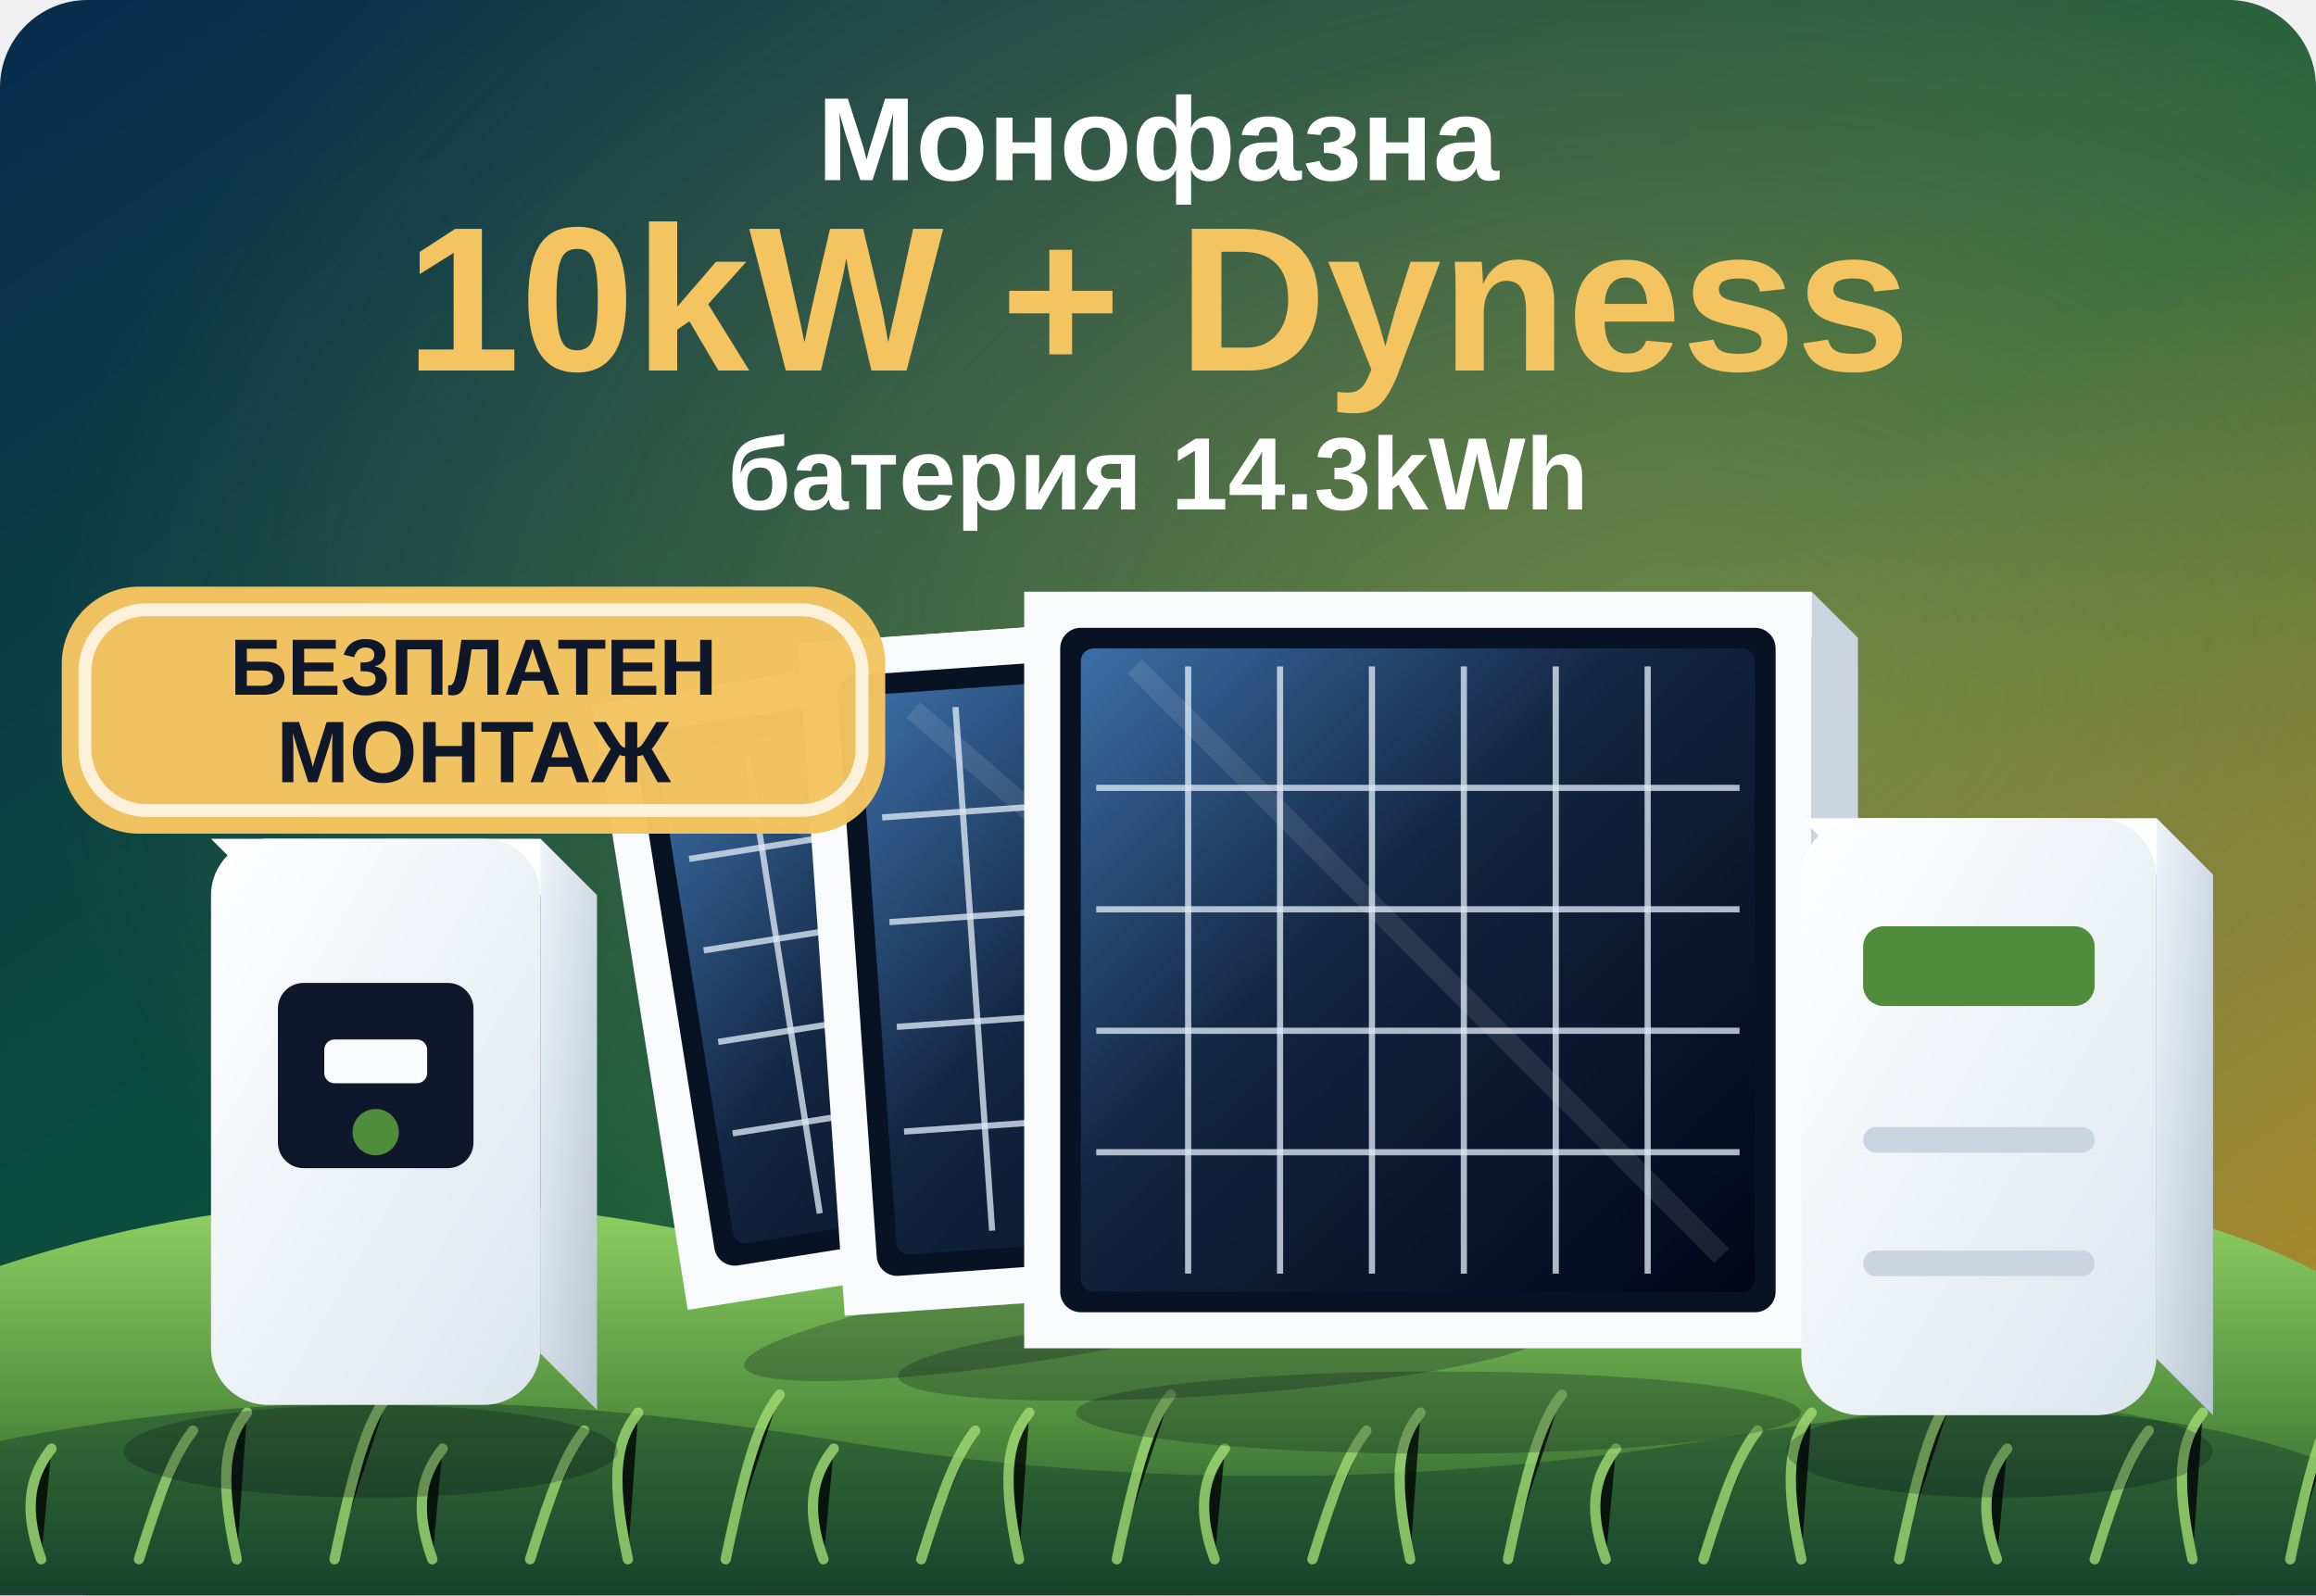
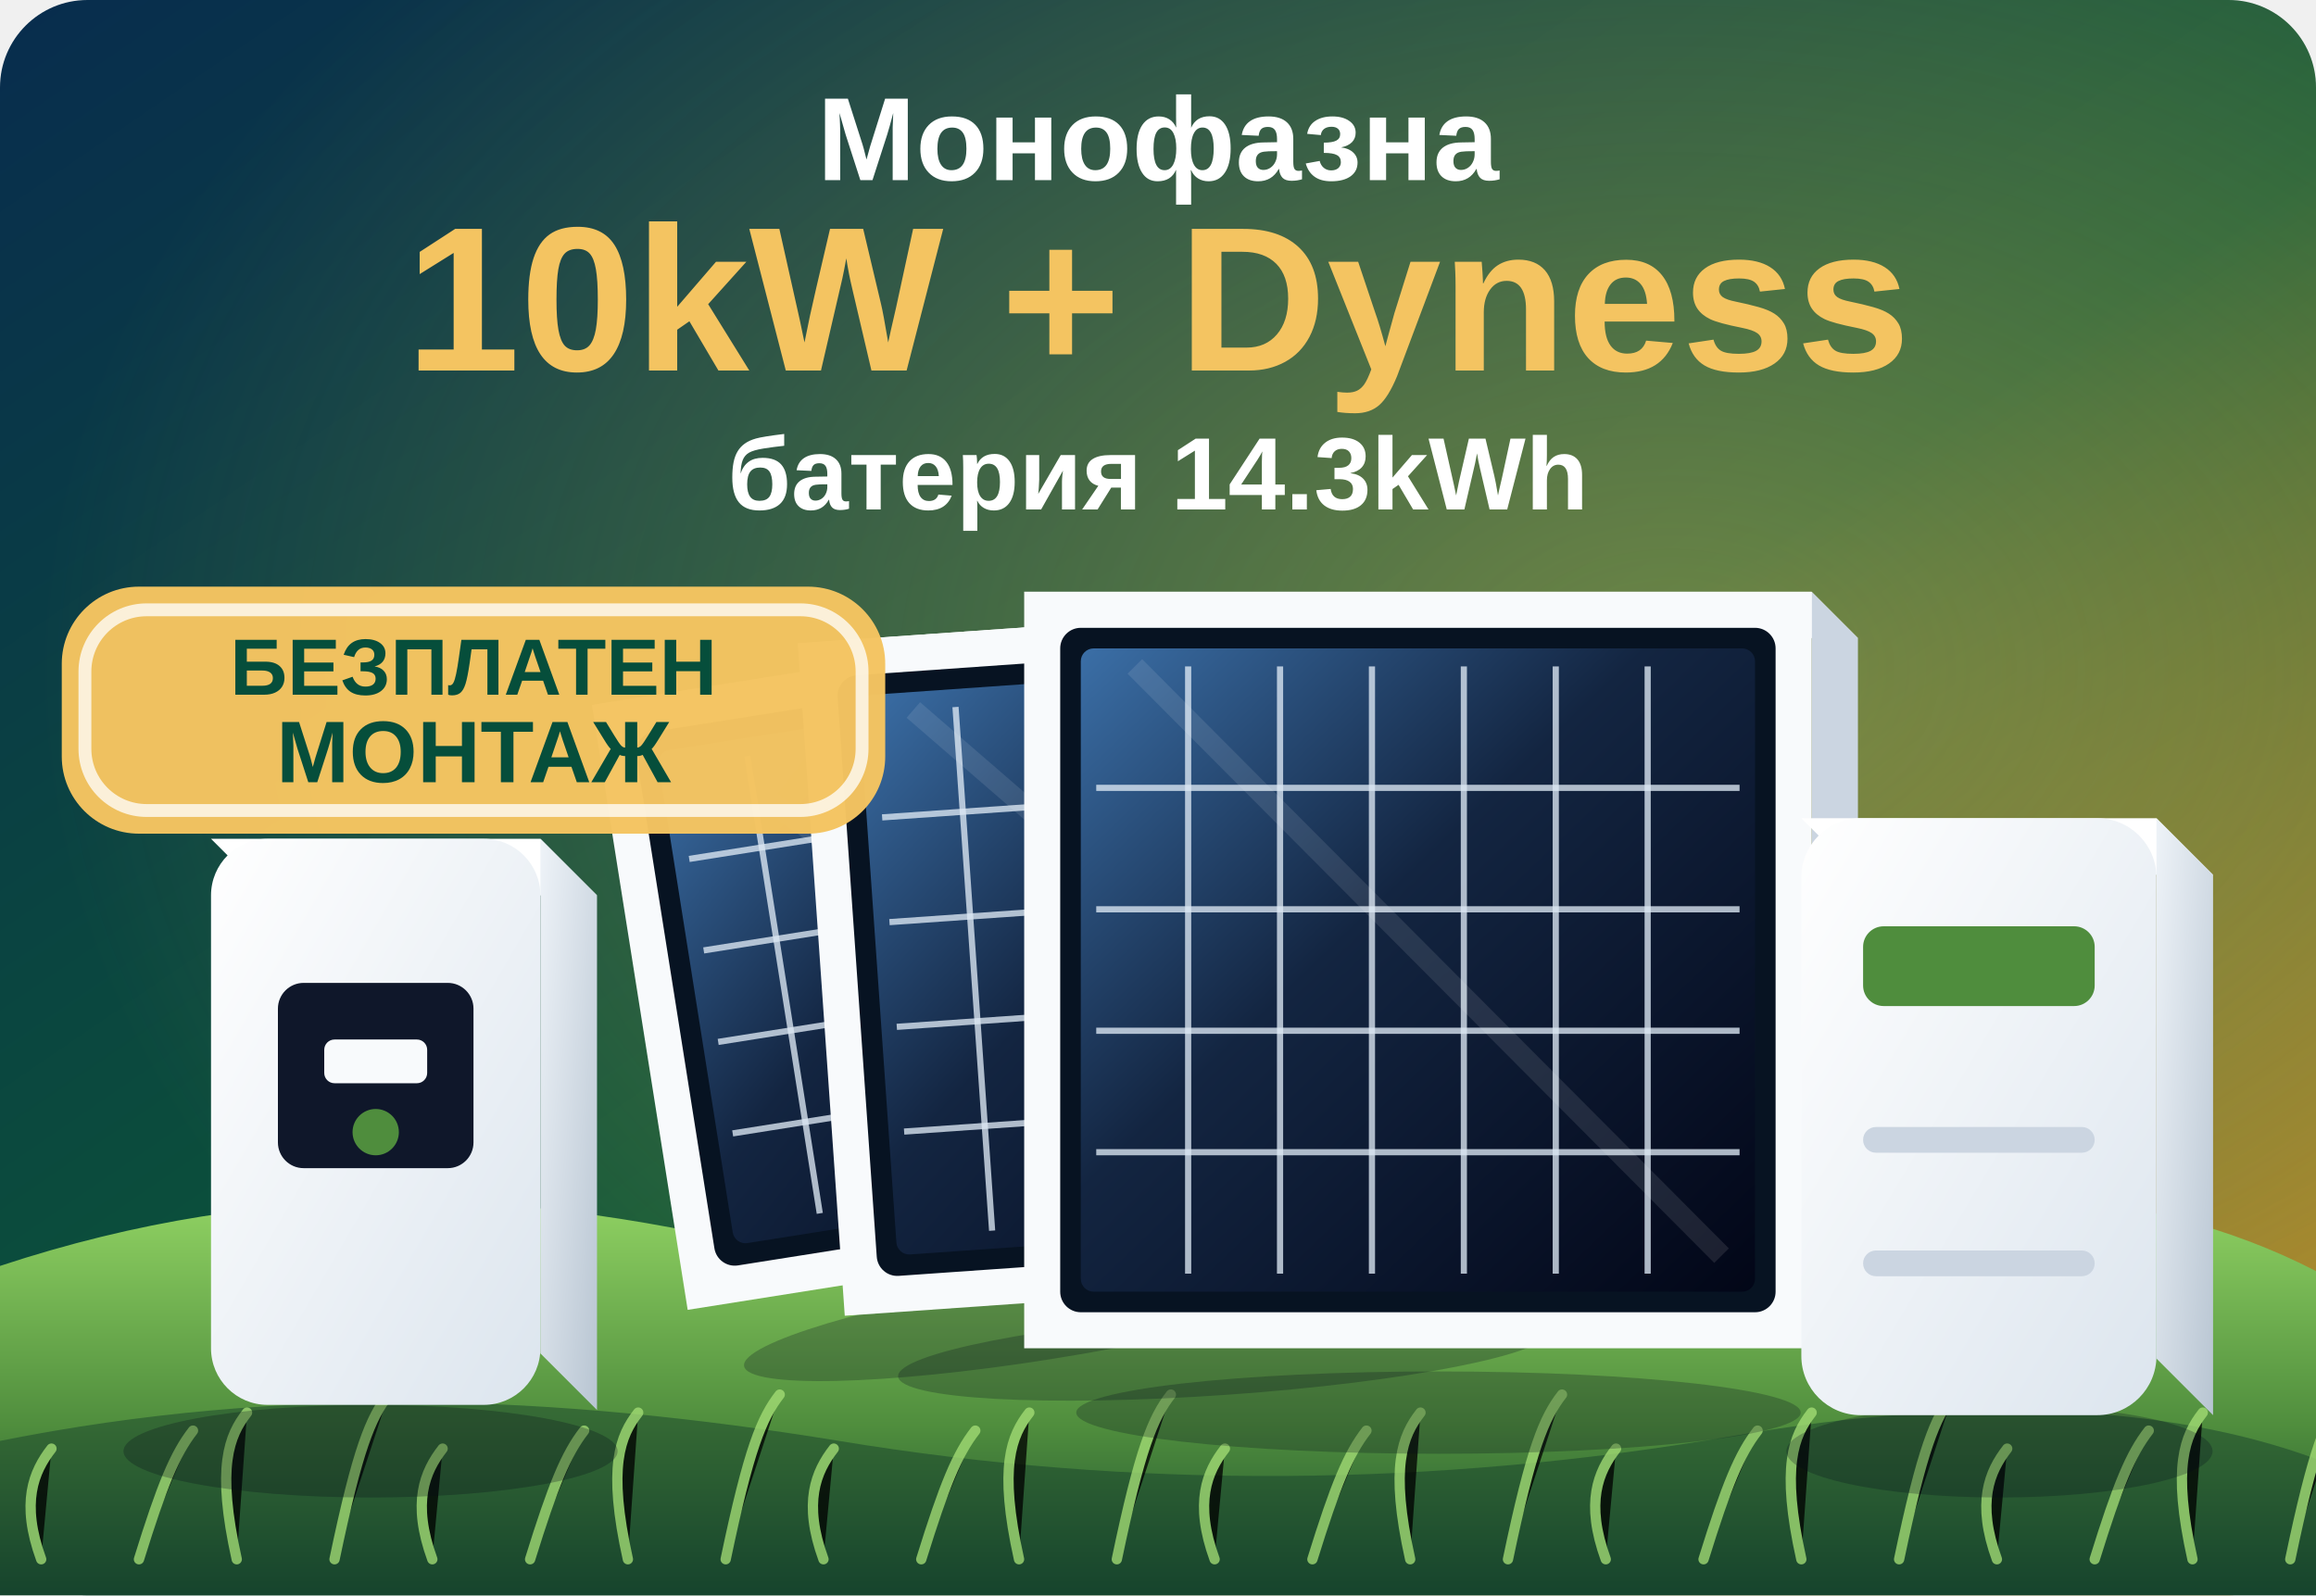
<svg xmlns="http://www.w3.org/2000/svg" width="900" height="620" viewBox="0 0 900 620" role="img" aria-label="Монофазна 10kW Dyness 14.3kWh">
  <defs>
    <linearGradient id="bg" x1="0" y1="0" x2="1" y2="1">
      <stop offset="0" stop-color="#082C4E" />
      <stop offset=".55" stop-color="#0C5836" />
      <stop offset="1" stop-color="#C38A22" />
    </linearGradient>
    <radialGradient id="warm" cx=".72" cy=".42" r=".7">
      <stop offset="0" stop-color="#F5C45E" stop-opacity=".42" />
      <stop offset="1" stop-color="#F5C45E" stop-opacity="0" />
    </radialGradient>
    <linearGradient id="panelGlass" x1="0" y1="0" x2="1" y2="1">
      <stop offset="0" stop-color="#3B6FA7" />
      <stop offset=".42" stop-color="#132541" />
      <stop offset="1" stop-color="#020617" />
    </linearGradient>
    <linearGradient id="deviceFront" x1="0" y1="0" x2="1" y2="1">
      <stop offset="0" stop-color="#FFFFFF" />
      <stop offset="1" stop-color="#DCE5EE" />
    </linearGradient>
    <linearGradient id="deviceSide" x1="0" y1="0" x2="1" y2="1">
      <stop offset="0" stop-color="#EEF3F8" />
      <stop offset="1" stop-color="#B8C5D2" />
    </linearGradient>
    <linearGradient id="grass" x1="0" y1="0" x2="0" y2="1">
      <stop offset="0" stop-color="#91D363" />
      <stop offset=".58" stop-color="#4F8D3D" />
      <stop offset="1" stop-color="#17482F" />
    </linearGradient>
  </defs>
  <rect width="900" height="620" rx="34" fill="url(#bg)" />
  <rect width="900" height="620" rx="34" fill="url(#warm)" />
  <path class="offer-grass" d="M0 492c106 -35 204 -31 310 -4 118 29 219 29 337 -5 102 -29 187 -23 253 11v126H0z" fill="url(#grass)" />
  <path class="offer-grass" d="M0 560c110 -22 216 -18 326 0 115 19 232 18 348 -2 92 -16 169 -12 226 9v53H0z" fill="#143F2A" opacity=".48" />
  <path d="M16 606c-8 -22 -3 -34 4 -43" stroke="#A6DF76" stroke-width="4" stroke-linecap="round" opacity=".76" />
  <path d="M54 606c9 -29 14 -41 21 -50" stroke="#A6DF76" stroke-width="4" stroke-linecap="round" opacity=".76" />
  <path d="M92 606c-8 -36 -3 -48 4 -57" stroke="#A6DF76" stroke-width="4" stroke-linecap="round" opacity=".76" />
  <path d="M130 606c9 -43 14 -55 21 -64" stroke="#A6DF76" stroke-width="4" stroke-linecap="round" opacity=".76" />
  <path d="M168 606c-8 -22 -3 -34 4 -43" stroke="#A6DF76" stroke-width="4" stroke-linecap="round" opacity=".76" />
  <path d="M206 606c9 -29 14 -41 21 -50" stroke="#A6DF76" stroke-width="4" stroke-linecap="round" opacity=".76" />
  <path d="M244 606c-8 -36 -3 -48 4 -57" stroke="#A6DF76" stroke-width="4" stroke-linecap="round" opacity=".76" />
  <path d="M282 606c9 -43 14 -55 21 -64" stroke="#A6DF76" stroke-width="4" stroke-linecap="round" opacity=".76" />
  <path d="M320 606c-8 -22 -3 -34 4 -43" stroke="#A6DF76" stroke-width="4" stroke-linecap="round" opacity=".76" />
  <path d="M358 606c9 -29 14 -41 21 -50" stroke="#A6DF76" stroke-width="4" stroke-linecap="round" opacity=".76" />
  <path d="M396 606c-8 -36 -3 -48 4 -57" stroke="#A6DF76" stroke-width="4" stroke-linecap="round" opacity=".76" />
  <path d="M434 606c9 -43 14 -55 21 -64" stroke="#A6DF76" stroke-width="4" stroke-linecap="round" opacity=".76" />
  <path d="M472 606c-8 -22 -3 -34 4 -43" stroke="#A6DF76" stroke-width="4" stroke-linecap="round" opacity=".76" />
  <path d="M510 606c9 -29 14 -41 21 -50" stroke="#A6DF76" stroke-width="4" stroke-linecap="round" opacity=".76" />
  <path d="M548 606c-8 -36 -3 -48 4 -57" stroke="#A6DF76" stroke-width="4" stroke-linecap="round" opacity=".76" />
  <path d="M586 606c9 -43 14 -55 21 -64" stroke="#A6DF76" stroke-width="4" stroke-linecap="round" opacity=".76" />
  <path d="M624 606c-8 -22 -3 -34 4 -43" stroke="#A6DF76" stroke-width="4" stroke-linecap="round" opacity=".76" />
  <path d="M662 606c9 -29 14 -41 21 -50" stroke="#A6DF76" stroke-width="4" stroke-linecap="round" opacity=".76" />
  <path d="M700 606c-8 -36 -3 -48 4 -57" stroke="#A6DF76" stroke-width="4" stroke-linecap="round" opacity=".76" />
  <path d="M738 606c9 -43 14 -55 21 -64" stroke="#A6DF76" stroke-width="4" stroke-linecap="round" opacity=".76" />
  <path d="M776 606c-8 -22 -3 -34 4 -43" stroke="#A6DF76" stroke-width="4" stroke-linecap="round" opacity=".76" />
  <path d="M814 606c9 -29 14 -41 21 -50" stroke="#A6DF76" stroke-width="4" stroke-linecap="round" opacity=".76" />
  <path d="M852 606c-8 -36 -3 -48 4 -57" stroke="#A6DF76" stroke-width="4" stroke-linecap="round" opacity=".76" />
  <path d="M890 606c9 -43 14 -55 21 -64" stroke="#A6DF76" stroke-width="4" stroke-linecap="round" opacity=".76" />
  <g font-family="Arial, sans-serif" text-anchor="middle">
    <text x="450" y="70" font-size="46" font-weight="900" fill="#FFFFFF">Монофазна</text>
    <text x="450" y="144" font-size="80" font-weight="900" fill="#F4C461">10kW + Dyness</text>
    <text x="450" y="198" font-size="40" font-weight="900" fill="#FFFFFF">батерия 14.3kWh</text>
  </g>
  <g class="solar-module">
    <g class="panel-3d" transform="translate(230 274) rotate(-9)">
      <ellipse cx="136" cy="263" rx="117.76" ry="16" fill="#020617" opacity=".24" />
      <polygon points="18,18 274,18 256,0 0,0" fill="#FFFFFF" />
      <polygon points="256,0 274,18 274,256 256,238" fill="#CBD5E1" />
      <polygon points="0,0 256,0 256,238 0,238" fill="#F8FAFC" />
      <rect x="14" y="14" width="228" height="210" rx="8" fill="#071322" />
      <rect x="22" y="22" width="212" height="194" rx="5" fill="url(#panelGlass)" />
      <line x1="56.571" y1="29" x2="56.571" y2="209" stroke="#DCE8F4" stroke-width="2.4" opacity=".78" />
      <line x1="85.143" y1="29" x2="85.143" y2="209" stroke="#DCE8F4" stroke-width="2.4" opacity=".78" />
      <line x1="113.714" y1="29" x2="113.714" y2="209" stroke="#DCE8F4" stroke-width="2.4" opacity=".78" />
      <line x1="142.286" y1="29" x2="142.286" y2="209" stroke="#DCE8F4" stroke-width="2.4" opacity=".78" />
      <line x1="170.857" y1="29" x2="170.857" y2="209" stroke="#DCE8F4" stroke-width="2.4" opacity=".78" />
      <line x1="199.429" y1="29" x2="199.429" y2="209" stroke="#DCE8F4" stroke-width="2.4" opacity=".78" />
      <line x1="28" y1="65" x2="228" y2="65" stroke="#DCE8F4" stroke-width="2.4" opacity=".78" />
      <line x1="28" y1="101" x2="228" y2="101" stroke="#DCE8F4" stroke-width="2.4" opacity=".78" />
      <line x1="28" y1="137" x2="228" y2="137" stroke="#DCE8F4" stroke-width="2.4" opacity=".78" />
      <line x1="28" y1="173" x2="228" y2="173" stroke="#DCE8F4" stroke-width="2.4" opacity=".78" />
      <path d="M43 29L221 202" stroke="#FFFFFF" stroke-width="8" opacity=".1" />
    </g>
    <g class="panel-3d" transform="translate(310 250) rotate(-4)">
      <ellipse cx="146" cy="287" rx="126.96" ry="16" fill="#020617" opacity=".24" />
      <polygon points="18,18 294,18 276,0 0,0" fill="#FFFFFF" />
      <polygon points="276,0 294,18 294,280 276,262" fill="#CBD5E1" />
      <polygon points="0,0 276,0 276,262 0,262" fill="#F8FAFC" />
      <rect x="14" y="14" width="248" height="234" rx="8" fill="#071322" />
      <rect x="22" y="22" width="232" height="218" rx="5" fill="url(#panelGlass)" />
      <line x1="59.429" y1="29" x2="59.429" y2="233" stroke="#DCE8F4" stroke-width="2.4" opacity=".78" />
      <line x1="90.857" y1="29" x2="90.857" y2="233" stroke="#DCE8F4" stroke-width="2.4" opacity=".78" />
      <line x1="122.286" y1="29" x2="122.286" y2="233" stroke="#DCE8F4" stroke-width="2.4" opacity=".78" />
      <line x1="153.714" y1="29" x2="153.714" y2="233" stroke="#DCE8F4" stroke-width="2.4" opacity=".78" />
      <line x1="185.143" y1="29" x2="185.143" y2="233" stroke="#DCE8F4" stroke-width="2.4" opacity=".78" />
      <line x1="216.571" y1="29" x2="216.571" y2="233" stroke="#DCE8F4" stroke-width="2.4" opacity=".78" />
      <line x1="28" y1="69.8" x2="248" y2="69.8" stroke="#DCE8F4" stroke-width="2.4" opacity=".78" />
      <line x1="28" y1="110.6" x2="248" y2="110.6" stroke="#DCE8F4" stroke-width="2.4" opacity=".78" />
      <line x1="28" y1="151.4" x2="248" y2="151.4" stroke="#DCE8F4" stroke-width="2.4" opacity=".78" />
      <line x1="28" y1="192.2" x2="248" y2="192.2" stroke="#DCE8F4" stroke-width="2.4" opacity=".78" />
      <path d="M43 29L241 226" stroke="#FFFFFF" stroke-width="8" opacity=".1" />
    </g>
    <g class="panel-3d" transform="translate(398 230) rotate(0)">
      <ellipse cx="161" cy="319" rx="140.76" ry="16" fill="#020617" opacity=".24" />
      <polygon points="18,18 324,18 306,0 0,0" fill="#FFFFFF" />
      <polygon points="306,0 324,18 324,312 306,294" fill="#CBD5E1" />
      <polygon points="0,0 306,0 306,294 0,294" fill="#F8FAFC" />
      <rect x="14" y="14" width="278" height="266" rx="8" fill="#071322" />
      <rect x="22" y="22" width="262" height="250" rx="5" fill="url(#panelGlass)" />
      <line x1="63.714" y1="29" x2="63.714" y2="265" stroke="#DCE8F4" stroke-width="2.4" opacity=".78" />
      <line x1="99.429" y1="29" x2="99.429" y2="265" stroke="#DCE8F4" stroke-width="2.4" opacity=".78" />
      <line x1="135.143" y1="29" x2="135.143" y2="265" stroke="#DCE8F4" stroke-width="2.4" opacity=".78" />
      <line x1="170.857" y1="29" x2="170.857" y2="265" stroke="#DCE8F4" stroke-width="2.4" opacity=".78" />
      <line x1="206.571" y1="29" x2="206.571" y2="265" stroke="#DCE8F4" stroke-width="2.4" opacity=".78" />
      <line x1="242.286" y1="29" x2="242.286" y2="265" stroke="#DCE8F4" stroke-width="2.4" opacity=".78" />
      <line x1="28" y1="76.2" x2="278" y2="76.2" stroke="#DCE8F4" stroke-width="2.4" opacity=".78" />
      <line x1="28" y1="123.4" x2="278" y2="123.4" stroke="#DCE8F4" stroke-width="2.4" opacity=".78" />
      <line x1="28" y1="170.6" x2="278" y2="170.6" stroke="#DCE8F4" stroke-width="2.4" opacity=".78" />
      <line x1="28" y1="217.8" x2="278" y2="217.8" stroke="#DCE8F4" stroke-width="2.4" opacity=".78" />
      <path d="M43 29L271 258" stroke="#FFFFFF" stroke-width="8" opacity=".1" />
    </g>
  </g>
  <g class="hero-product">
    <g class="inverter-3d">
      <ellipse cx="144" cy="564" rx="96" ry="18" fill="#020617" opacity=".26" />
      <polygon points="82,326 210,326 232,348 104,348" fill="#FFFFFF" />
      <polygon points="210,326 232,348 232,548 210,526" fill="url(#deviceSide)" />
      <rect x="82" y="326" width="128" height="220" rx="22" fill="url(#deviceFront)" />
      <rect x="108" y="382" width="76" height="72" rx="10" fill="#0F172A" />
      <rect x="126" y="404" width="40" height="17" rx="4" fill="#F8FAFC" />
      <circle cx="146" cy="440" r="9" fill="#4F8D3D" />
    </g>
  </g>
  <g class="hero-product">
    <g class="battery-3d">
      <ellipse cx="777" cy="564" rx="82.8" ry="18" fill="#020617" opacity=".24" />
      <polygon points="700,318 838,318 860,340 722,340" fill="#FFFFFF" />
      <polygon points="838,318 860,340 860,550 838,528" fill="url(#deviceSide)" />
      <rect x="700" y="318" width="138" height="232" rx="23" fill="url(#deviceFront)" />
      <rect x="724" y="360" width="90" height="31" rx="8" fill="#4F8D3D" />
      <rect x="724" y="438" width="90" height="10" rx="5" fill="#CBD5E1" />
      <rect x="724" y="486" width="90" height="10" rx="5" fill="#CBD5E1" />
    </g>
  </g>
  <g class="free-install-badge" transform="translate(24 228)">
    <rect width="320" height="96" rx="30" fill="#F4C461" opacity=".98" />
    <rect x="9" y="9" width="302" height="78" rx="24" fill="none" stroke="#FFFFFF" stroke-width="5" opacity=".76" />
-     <text x="160" y="42" text-anchor="middle" font-family="Arial, sans-serif" font-size="31" font-weight="900" fill="#0F172A">БЕЗПЛАТЕН</text>
-     <text x="160" y="76" text-anchor="middle" font-family="Arial, sans-serif" font-size="34" font-weight="900" fill="#0F172A">МОНТАЖ</text>
+     <text x="160" y="42" text-anchor="middle" font-family="Arial, sans-serif" font-size="31" font-weight="900" fill="#064E3B">БЕЗПЛАТЕН</text>
+     <text x="160" y="76" text-anchor="middle" font-family="Arial, sans-serif" font-size="34" font-weight="900" fill="#064E3B">МОНТАЖ</text>
  </g>
</svg>
